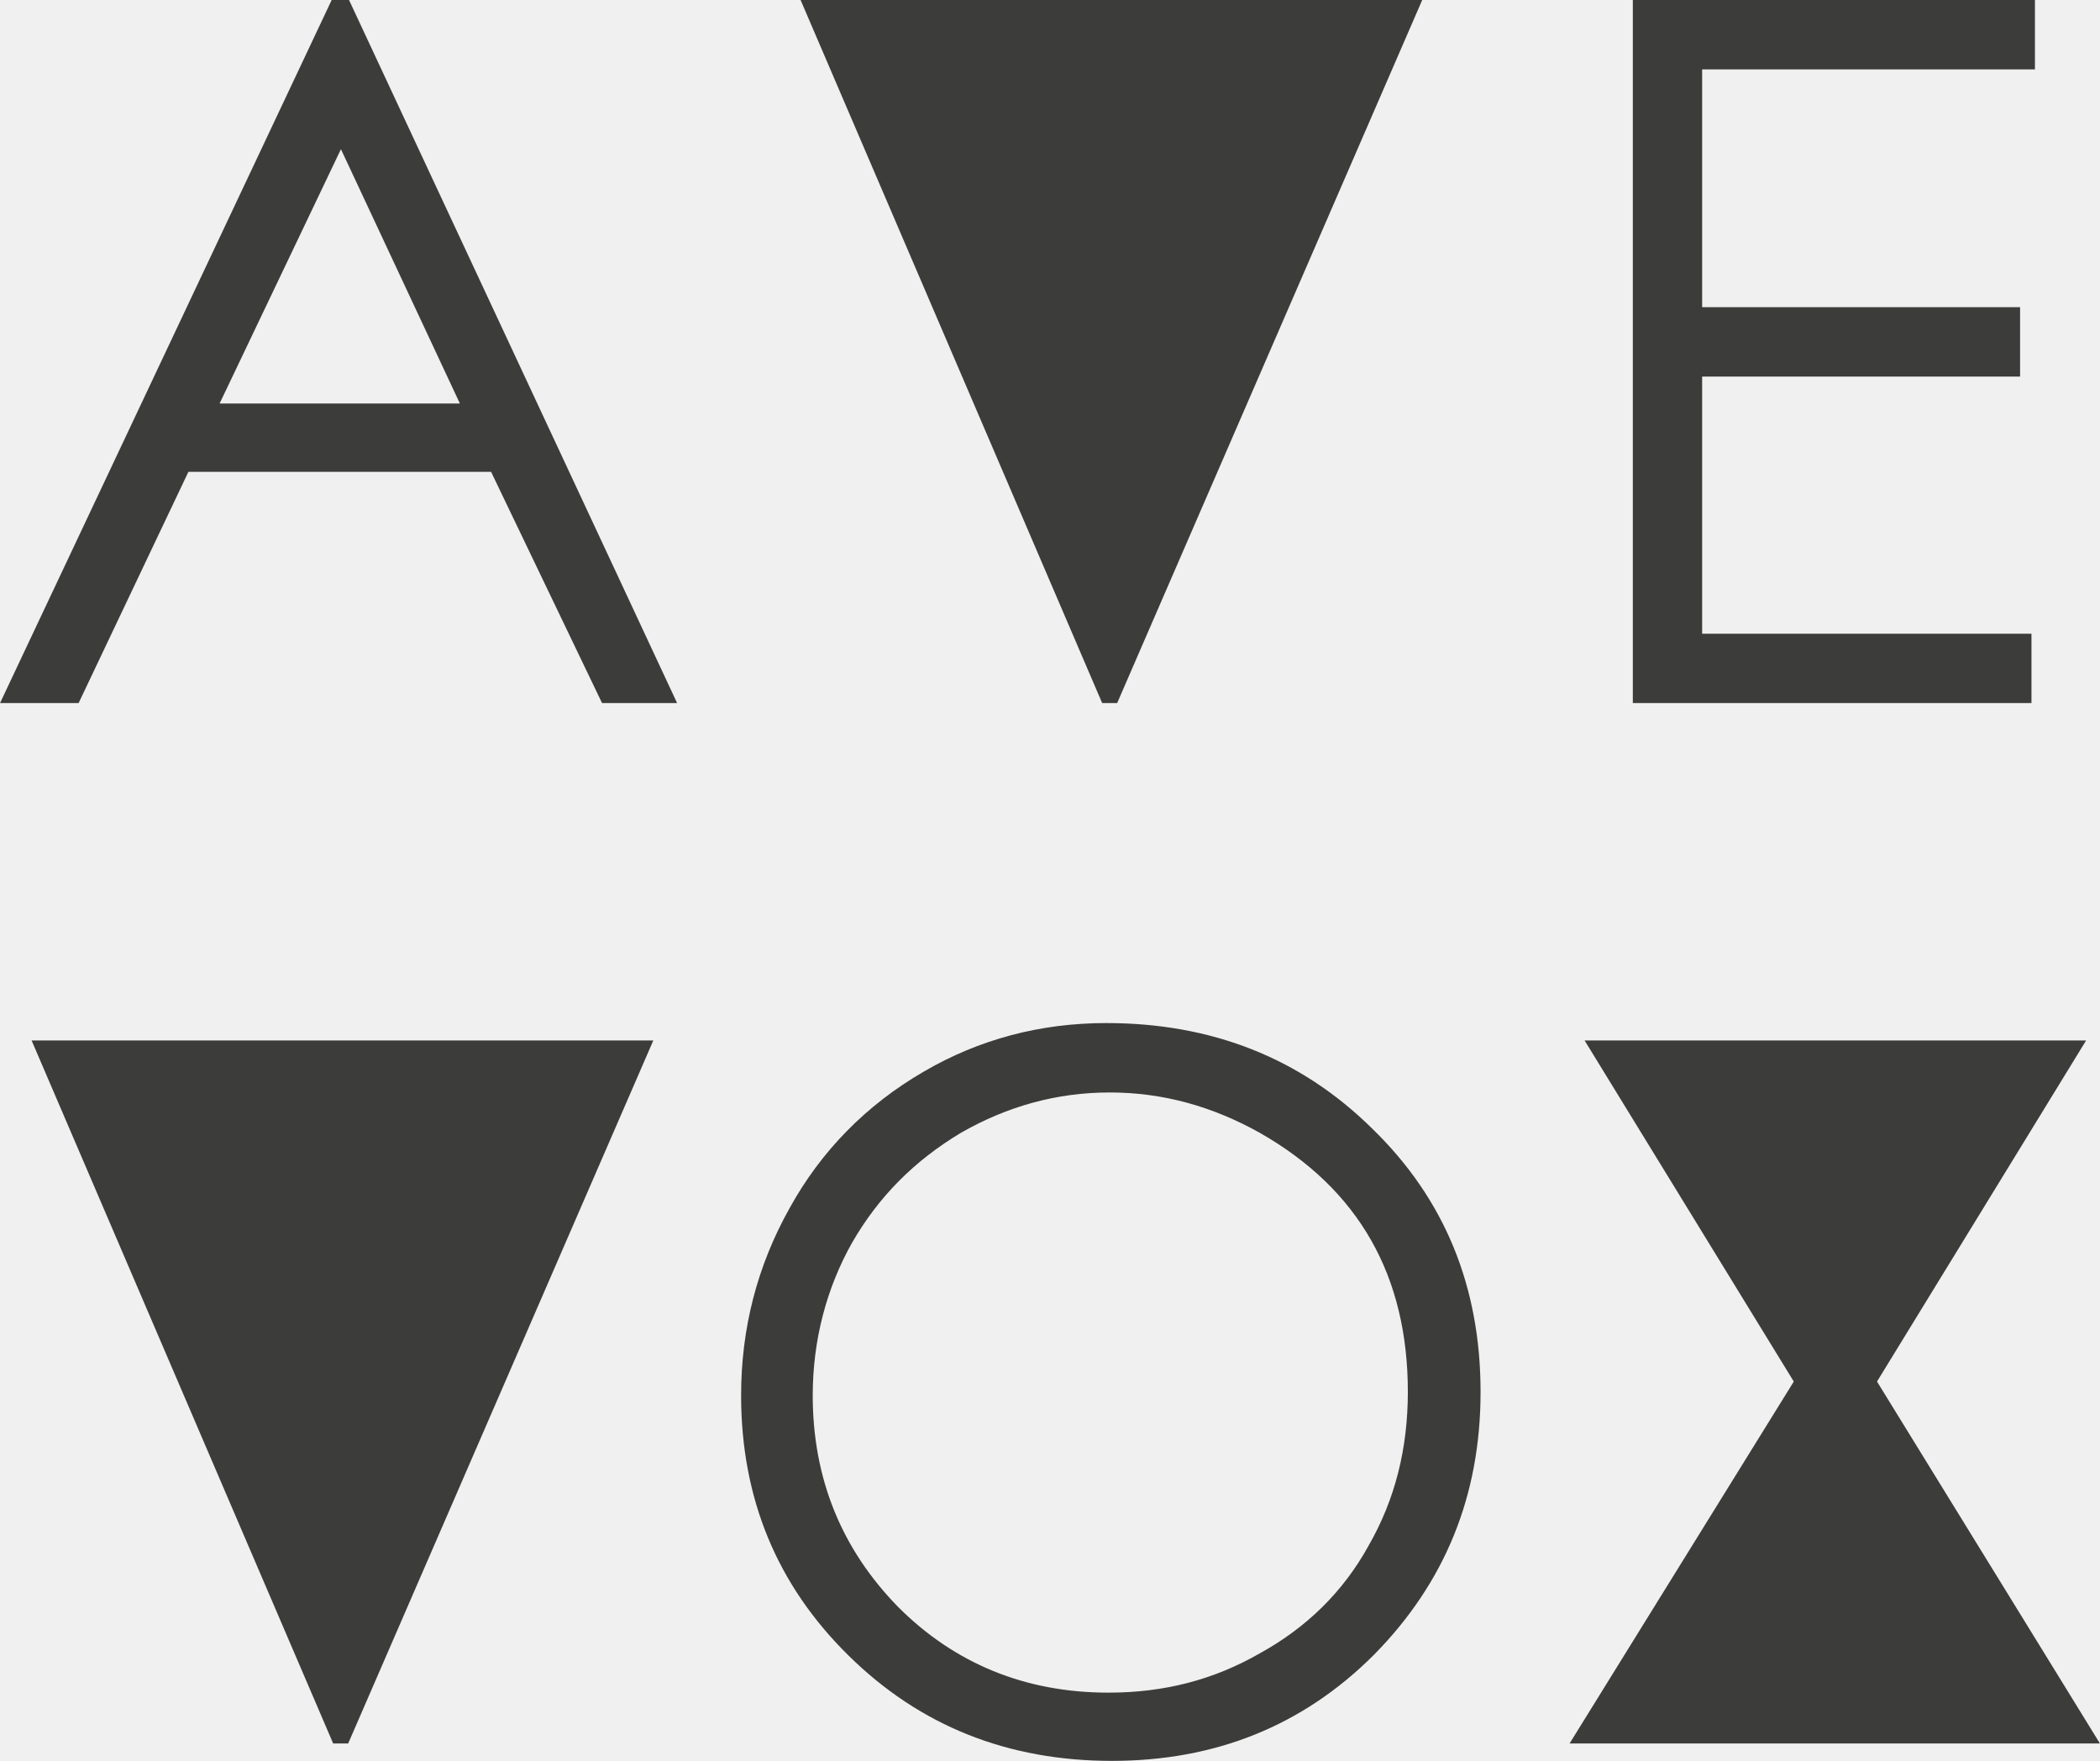
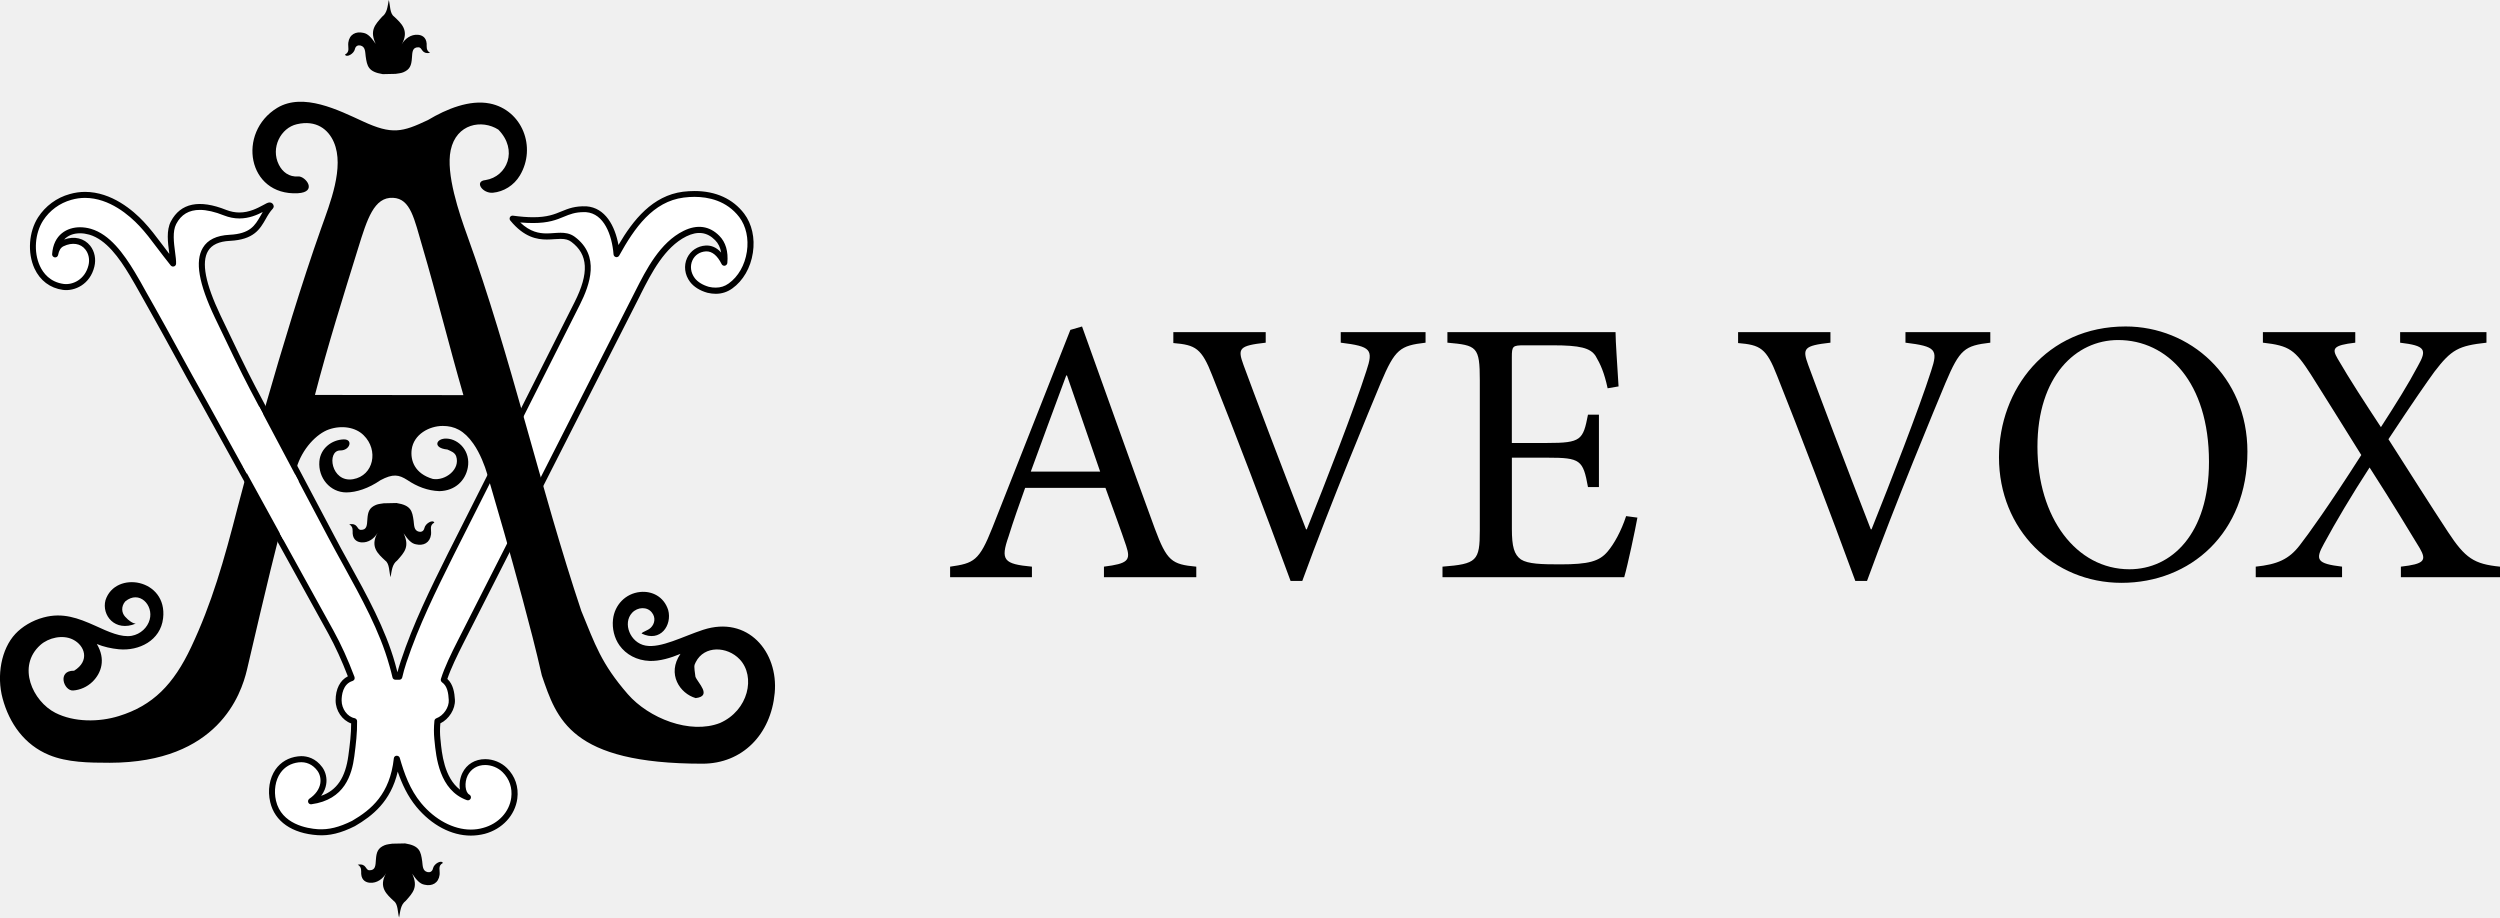
- <svg xmlns="http://www.w3.org/2000/svg" version="1.1" id="Layer_1" x="0px" y="0px" width="51.9px" height="43.51px" viewBox="0 0 51.9 43.51" enable-background="new 0 0 51.9 43.51" xml:space="preserve">
+ <svg xmlns="http://www.w3.org/2000/svg" version="1.1" id="Layer_1" x="0px" y="0px" width="125.06px" height="45.9px" viewBox="0 0 125.06 45.9" enable-background="new 0 0 125.06 45.9" xml:space="preserve">
  <g>
-     <path fill="#3C3C3B" d="M8.197,0L0.001,17.372h1.942l2.713-5.713h7.481l2.742,5.713h1.855L8.626,0H8.197z M5.427,9.971l2.999-6.285   l2.94,6.285H5.427z" />
-     <polygon fill="#3C3C3B" points="27.61,17.372 35.149,0 19.786,0 27.239,17.372  " />
-     <polygon fill="#3C3C3B" points="50.206,15.659 42.067,15.659 42.067,9.305 49.925,9.305 49.925,7.59 42.067,7.59 42.067,1.715    50.292,1.715 50.292,0 40.354,0 40.354,17.372 50.206,17.372  " />
-     <polygon fill="#3C3C3B" points="8.234,43.08 8.605,43.08 16.146,25.709 0.781,25.709  " />
-     <path fill="#3C3C3B" d="M27.34,25.279c-1.627,0-3.141,0.4-4.512,1.201c-1.428,0.828-2.541,1.971-3.313,3.371   c-0.801,1.428-1.199,2.971-1.199,4.629c0,2.543,0.885,4.686,2.656,6.428c1.77,1.744,3.939,2.602,6.51,2.602   c2.541,0,4.713-0.857,6.482-2.629c1.742-1.771,2.627-3.914,2.627-6.486c0-2.6-0.885-4.771-2.684-6.514   C32.137,26.137,29.939,25.279,27.34,25.279z M33.822,38.195c-0.629,1.143-1.541,2.027-2.684,2.656   c-1.143,0.658-2.371,0.973-3.742,0.973c-2.055,0-3.797-0.715-5.197-2.115c-1.398-1.428-2.113-3.172-2.113-5.229   c0-1.371,0.344-2.658,0.971-3.771c0.658-1.143,1.543-2.029,2.686-2.715c1.143-0.656,2.369-1,3.684-1s2.541,0.344,3.713,1   c2.455,1.4,3.654,3.543,3.654,6.4C34.793,35.795,34.479,37.053,33.822,38.195z" />
-     <polygon fill="#3C3C3B" points="51.898,43.08 46.389,34.137 51.557,25.709 39.162,25.709 44.332,34.137 38.791,43.08  " />
+     <path d="M55.224,28.873v-0.527c1.188-0.152,1.357-0.303,1.112-1.038s-0.622-1.754-1.037-2.904h-4.017   c-0.302,0.849-0.584,1.641-0.83,2.433c-0.415,1.188-0.245,1.377,1.169,1.51v0.527h-4.093v-0.527   c1.188-0.17,1.453-0.283,2.112-1.943l3.904-9.902l0.584-0.17c1.169,3.244,2.433,6.828,3.64,10.109   c0.604,1.623,0.849,1.793,2.075,1.906v0.527H55.224z M53.375,18.783h-0.038c-0.604,1.622-1.207,3.263-1.773,4.809h3.47   L53.375,18.783z" />
+     <path d="M71.312,17.142c-1.282,0.151-1.527,0.321-2.244,2.018c-0.51,1.226-2.508,6.016-3.923,9.902H64.56   c-1.263-3.451-2.81-7.507-3.904-10.241c-0.547-1.415-0.849-1.565-1.961-1.66v-0.547h4.621v0.528   c-1.339,0.151-1.414,0.283-1.112,1.113c0.49,1.339,1.867,4.979,3.13,8.224h0.037c0.943-2.357,2.377-6.036,2.98-7.922   c0.358-1.075,0.245-1.226-1.282-1.415v-0.528h4.243V17.142z" />
+     <path d="M81.91,25.893c-0.112,0.623-0.49,2.396-0.66,2.98h-9.091v-0.527c1.717-0.133,1.867-0.283,1.867-1.811v-7.507   c0-1.698-0.15-1.754-1.621-1.886v-0.528h8.411c0,0.471,0.095,1.754,0.151,2.716l-0.547,0.094c-0.17-0.792-0.359-1.207-0.604-1.622   c-0.265-0.396-0.773-0.528-2.132-0.528h-1.433c-0.586,0-0.623,0.038-0.623,0.604v4.281h1.773c1.697,0,1.791-0.15,2.036-1.414h0.548   v3.621h-0.548c-0.245-1.357-0.377-1.471-2.019-1.471H75.63v3.564c0,0.887,0.113,1.283,0.453,1.527   c0.357,0.227,1.018,0.246,1.961,0.246c1.434,0,1.961-0.151,2.377-0.643c0.32-0.377,0.678-1.018,0.924-1.771L81.91,25.893z" />
+     <path d="M99.563,17.142c-1.283,0.151-1.527,0.321-2.244,2.018c-0.51,1.226-2.509,6.016-3.924,9.902h-0.584   c-1.264-3.451-2.811-7.507-3.904-10.241c-0.547-1.415-0.849-1.565-1.961-1.66v-0.547h4.62v0.528   c-1.339,0.151-1.415,0.283-1.112,1.113c0.49,1.339,1.867,4.979,3.131,8.224h0.037c0.943-2.357,2.377-6.036,2.98-7.922   c0.357-1.075,0.244-1.226-1.283-1.415v-0.528h4.244V17.142z" />
+     <path d="M112.425,22.593c0,4.073-2.848,6.563-6.299,6.563c-3.414,0-6.129-2.66-6.129-6.281c0-3.395,2.376-6.544,6.336-6.544   C109.54,16.331,112.425,18.82,112.425,22.593z M101.921,22.348c0,3.545,1.942,6.129,4.602,6.129c2.094,0,3.979-1.754,3.979-5.375   c0-3.979-2.075-6.092-4.546-6.092C103.845,17.01,101.921,18.82,101.921,22.348z" />
+     <path d="M120.102,28.873v-0.527c1.169-0.133,1.302-0.303,0.942-0.925c-0.471-0.773-1.32-2.188-2.508-4.036   c-0.905,1.396-1.678,2.697-2.281,3.81c-0.453,0.812-0.359,0.999,0.904,1.151v0.527h-4.318v-0.527   c1.074-0.113,1.659-0.359,2.207-1.076c0.451-0.584,1.433-1.941,3.073-4.508c-0.98-1.584-1.866-2.979-2.526-4.036   c-0.793-1.226-1.057-1.434-2.396-1.584v-0.528h4.621v0.528c-1.131,0.132-1.169,0.302-0.887,0.792   c0.623,1.075,1.34,2.169,2.17,3.433c0.791-1.226,1.357-2.131,1.848-3.055c0.472-0.83,0.377-1.019-0.887-1.169v-0.528h4.319v0.528   c-1.396,0.151-1.754,0.34-2.603,1.452c-0.396,0.547-1.019,1.434-2.301,3.376c1.037,1.622,2.074,3.263,2.979,4.64   c0.868,1.32,1.302,1.604,2.603,1.736v0.527H120.102z" />
  </g>
+   <g>
+     <path fill-rule="evenodd" clip-rule="evenodd" fill="#FFFFFF" d="M37.107,10.776c-0.73-0.957-1.87-1.176-2.923-1.04   c-1.556,0.2-2.52,1.492-3.339,2.979c-0.087-1.063-0.535-2.176-1.517-2.249c-1.358-0.049-1.233,0.809-3.689,0.468   c1.269,1.541,2.3,0.501,3.023,1.035c1.006,0.748,0.908,1.835,0.214,3.211l-6.245,12.392c-0.909,1.828-1.799,3.604-2.442,5.542   c-0.103,0.312-0.167,0.552-0.211,0.746c-0.018,0-0.042,0-0.063,0c-0.047,0-0.089-0.003-0.134-0.003   c-0.047-0.218-0.113-0.442-0.162-0.628c-0.617-2.197-1.991-4.381-3.05-6.396l-3.934-7.441c-0.47-0.888-1.187-2.392-1.746-3.563   c-0.844-1.774-1.47-3.836,0.603-3.937c1.545-0.073,1.467-0.95,2.044-1.571c-0.04-0.28-0.973,0.835-2.267,0.316   c-1.447-0.579-2.206-0.229-2.589,0.501c-0.312,0.594,0,1.582-0.021,2.046c-0.65-0.809-1.066-1.447-1.578-1.99   c-0.904-0.962-2.195-1.73-3.551-1.35c-0.599,0.169-1.138,0.543-1.499,1.106c-0.73,1.131-0.454,3.18,1.133,3.397   c0.508,0.069,1.211-0.233,1.405-1.044c0.198-0.813-0.492-1.583-1.454-1.127c-0.194,0.099-0.305,0.278-0.354,0.548   c0.067-1.077,0.955-1.362,1.743-1.133c0.939,0.271,1.634,1.307,2.108,2.093c0.296,0.492,0.595,1.051,0.984,1.734   c0.73,1.287,1.665,3.053,2.631,4.753l6.328,11.456c0.427,0.777,0.768,1.565,1.035,2.291c-0.447,0.138-0.657,0.59-0.654,1.122   c0.004,0.51,0.358,0.951,0.777,1.033c0.009,0.57-0.053,1.115-0.138,1.736c-0.151,1.145-0.614,2.08-2.015,2.273   c0.779-0.545,0.701-1.26,0.438-1.616c-0.296-0.401-0.695-0.525-1.08-0.483c-1.057,0.132-1.478,1.167-1.255,2.106   c0.243,1.056,1.245,1.472,2.235,1.538c0.557,0.036,1.106-0.096,1.781-0.432c0.982-0.574,1.971-1.394,2.171-3.244   c0.252,0.875,0.555,1.656,1.1,2.318c0.81,0.975,2.042,1.618,3.255,1.289c0.782-0.212,1.414-0.835,1.519-1.639   c0.078-0.59-0.143-1.073-0.474-1.403c-0.559-0.55-1.601-0.579-1.988,0.21c-0.209,0.42-0.151,0.995,0.147,1.155   c-1.34-0.477-1.458-2.167-1.532-2.917c-0.031-0.324-0.025-0.614,0.006-0.895c0.398-0.149,0.744-0.621,0.719-1.063   c-0.022-0.348-0.076-0.774-0.403-1.004c0.173-0.559,0.501-1.231,0.839-1.896l8.828-17.38c0.552-1.087,1.222-2.462,2.391-3.044   c0.53-0.26,1.104-0.303,1.619,0.217c0.385,0.389,0.387,0.922,0.354,1.242c-0.265-0.543-0.595-0.732-0.919-0.715   c-0.792,0.04-1.167,0.922-0.677,1.576c0.18,0.238,0.476,0.4,0.786,0.488c0.401,0.096,0.772,0.053,1.118-0.189   C37.583,13.561,37.888,11.807,37.107,10.776z" />
+     <path d="M23.552,41.8c-0.971,0-1.961-0.523-2.716-1.432c-0.45-0.544-0.728-1.156-0.94-1.768c-0.345,1.488-1.262,2.215-2.139,2.725   c-0.704,0.354-1.285,0.494-1.868,0.454c-1.282-0.085-2.148-0.688-2.371-1.652c-0.14-0.587-0.038-1.197,0.265-1.636   c0.261-0.37,0.65-0.597,1.118-0.654c0.058-0.005,0.116-0.012,0.169-0.012c0.296,0,0.717,0.098,1.053,0.557   c0.169,0.233,0.247,0.557,0.193,0.857c-0.026,0.16-0.091,0.36-0.251,0.572c0.791-0.274,1.216-0.918,1.363-2.02   c0.076-0.565,0.138-1.078,0.138-1.602c-0.443-0.155-0.777-0.632-0.777-1.148c-0.002-0.576,0.223-1.013,0.612-1.209   c-0.305-0.793-0.625-1.491-0.975-2.131L10.101,20.25c-0.501-0.88-0.98-1.759-1.447-2.614c-0.428-0.779-0.833-1.518-1.187-2.142   c-0.149-0.259-0.282-0.499-0.409-0.73c-0.209-0.374-0.392-0.699-0.575-1.002c-0.519-0.861-1.169-1.78-2.019-2.025   c-0.154-0.043-0.308-0.067-0.459-0.067c-0.336,0-0.608,0.109-0.797,0.313c0.51-0.188,1.008-0.063,1.305,0.311   c0.223,0.285,0.3,0.668,0.207,1.047c-0.216,0.889-0.986,1.24-1.574,1.16c-0.639-0.087-1.142-0.468-1.42-1.068   c-0.361-0.786-0.287-1.837,0.18-2.563c0.365-0.563,0.926-0.982,1.583-1.162c0.25-0.072,0.508-0.109,0.764-0.109   c1.334,0,2.414,0.935,2.937,1.494c0.323,0.342,0.601,0.712,0.924,1.14c0.113,0.151,0.231,0.308,0.354,0.468   c0-0.019-0.002-0.036-0.004-0.057c-0.065-0.5-0.154-1.121,0.086-1.571c0.483-0.913,1.416-1.113,2.772-0.57   c0.216,0.083,0.434,0.127,0.655,0.127c0.499,0,0.906-0.22,1.173-0.362c0.156-0.087,0.25-0.141,0.343-0.141   c0.1,0,0.18,0.073,0.198,0.174c0.007,0.047-0.009,0.094-0.038,0.129c-0.149,0.16-0.256,0.336-0.36,0.525   c-0.292,0.51-0.592,1.033-1.792,1.094c-0.543,0.026-0.906,0.193-1.093,0.505c-0.34,0.57-0.138,1.621,0.619,3.218   c0.634,1.331,1.292,2.705,1.739,3.553l3.937,7.442c0.233,0.451,0.48,0.896,0.741,1.369c0.906,1.636,1.839,3.332,2.322,5.058   l0.013,0.05c0.034,0.119,0.067,0.249,0.103,0.385c0.047-0.176,0.098-0.361,0.167-0.559c0.628-1.897,1.48-3.611,2.378-5.422   l0.071-0.138l6.245-12.395c0.734-1.456,0.683-2.387-0.165-3.019c-0.136-0.101-0.294-0.146-0.532-0.146   c-0.096,0-0.2,0.009-0.309,0.014c-0.123,0.009-0.247,0.018-0.381,0.018c-0.485,0-1.136-0.106-1.828-0.95   c-0.04-0.045-0.046-0.113-0.016-0.172c0.031-0.051,0.089-0.08,0.151-0.071c0.383,0.052,0.713,0.078,1.011,0.078   c0.706,0,1.066-0.149,1.416-0.294c0.345-0.141,0.67-0.273,1.247-0.252c0.942,0.071,1.427,0.98,1.601,1.936   c0.739-1.263,1.71-2.47,3.229-2.666c0.198-0.023,0.394-0.035,0.579-0.035c1.062,0,1.919,0.392,2.482,1.133   c0.385,0.511,0.547,1.223,0.434,1.953c-0.114,0.755-0.49,1.404-1.033,1.79c-0.247,0.176-0.523,0.265-0.822,0.265l0,0   c-0.133,0-0.271-0.016-0.418-0.051c-0.374-0.104-0.683-0.296-0.871-0.546c-0.269-0.356-0.323-0.814-0.146-1.195   c0.171-0.365,0.521-0.599,0.937-0.623c0.016,0,0.031,0,0.051,0c0.198,0,0.463,0.068,0.715,0.352   c-0.042-0.252-0.143-0.461-0.303-0.621c-0.401-0.407-0.873-0.466-1.44-0.188c-1.091,0.544-1.748,1.839-2.276,2.879l-0.049,0.103   l-8.83,17.377c-0.307,0.61-0.619,1.245-0.799,1.779c0.296,0.268,0.358,0.692,0.379,1.044c0.024,0.461-0.296,0.969-0.729,1.178   c-0.024,0.271-0.022,0.517,0.002,0.772l0.009,0.078c0.06,0.639,0.178,1.859,0.971,2.467c-0.049-0.27-0.002-0.581,0.121-0.835   c0.216-0.44,0.632-0.692,1.142-0.692c0.396,0,0.806,0.167,1.084,0.445c0.412,0.403,0.597,0.948,0.521,1.529   c-0.111,0.833-0.748,1.525-1.627,1.762C24.022,41.769,23.789,41.8,23.552,41.8z M19.852,37.806c0.064,0,0.125,0.039,0.145,0.104   c0.222,0.776,0.507,1.587,1.073,2.269c0.684,0.826,1.614,1.32,2.482,1.32c0.209,0,0.419-0.027,0.617-0.085   c0.761-0.205,1.311-0.797,1.405-1.507c0.064-0.488-0.087-0.942-0.432-1.28c-0.225-0.223-0.552-0.358-0.873-0.358   c-0.392,0-0.708,0.195-0.875,0.525c-0.174,0.354-0.127,0.844,0.084,0.955c0.071,0.037,0.1,0.125,0.069,0.195   c-0.033,0.074-0.113,0.109-0.191,0.083c-1.382-0.494-1.543-2.167-1.619-2.966l-0.009-0.08c-0.029-0.301-0.029-0.597,0.004-0.924   c0.004-0.054,0.042-0.103,0.096-0.125c0.358-0.131,0.644-0.55,0.621-0.915c-0.018-0.336-0.069-0.701-0.336-0.884   c-0.053-0.04-0.078-0.109-0.056-0.174c0.178-0.572,0.512-1.262,0.848-1.921l8.877-17.476c0.547-1.08,1.231-2.429,2.411-3.012   c0.681-0.337,1.298-0.252,1.79,0.246c0.32,0.323,0.454,0.779,0.401,1.363c-0.009,0.064-0.06,0.12-0.123,0.133   c-0.069,0.012-0.134-0.021-0.163-0.082c-0.216-0.434-0.483-0.647-0.779-0.635c-0.307,0.016-0.557,0.179-0.681,0.448   c-0.129,0.284-0.087,0.618,0.116,0.89c0.145,0.192,0.403,0.35,0.706,0.435c0.114,0.029,0.234,0.04,0.343,0.04l0,0   c0.238,0,0.45-0.064,0.648-0.207c0.477-0.338,0.809-0.919,0.911-1.592c0.098-0.65-0.04-1.277-0.378-1.726   c-0.639-0.837-1.567-1.015-2.242-1.015c-0.176,0-0.354,0.011-0.539,0.035c-1.541,0.198-2.46,1.514-3.229,2.903   c-0.033,0.058-0.1,0.089-0.162,0.075c-0.069-0.016-0.114-0.07-0.12-0.135c-0.078-0.976-0.477-2.045-1.376-2.113   c-0.029,0-0.063-0.002-0.096-0.002c-0.45,0-0.715,0.108-1.018,0.233c-0.358,0.151-0.766,0.313-1.532,0.313   c-0.201,0-0.415-0.009-0.646-0.028c0.501,0.477,0.949,0.548,1.327,0.548c0.125,0,0.245-0.01,0.36-0.018   c0.118-0.008,0.223-0.016,0.33-0.016c0.205,0,0.468,0.023,0.71,0.202c1.282,0.953,0.759,2.394,0.256,3.397l-6.314,12.531   c-0.895,1.804-1.741,3.505-2.365,5.379c-0.086,0.268-0.158,0.51-0.207,0.737c-0.015,0.064-0.075,0.115-0.146,0.115h-0.063   c-0.047,0-0.091,0-0.136-0.002c-0.069,0-0.131-0.049-0.143-0.118c-0.044-0.198-0.1-0.396-0.149-0.572l-0.013-0.042   c-0.472-1.696-1.4-3.375-2.295-5c-0.263-0.473-0.508-0.922-0.746-1.37L12.5,19.465c-0.452-0.857-1.109-2.232-1.748-3.57   c-0.813-1.715-1.006-2.826-0.604-3.5c0.238-0.401,0.688-0.617,1.336-0.65c1.031-0.052,1.267-0.461,1.545-0.941   c0.034-0.065,0.074-0.135,0.114-0.199c-0.281,0.146-0.684,0.323-1.169,0.323c-0.256,0-0.517-0.052-0.764-0.149   C10.749,10.593,10.338,10.5,10,10.5c-0.546,0-0.938,0.229-1.187,0.708c-0.191,0.367-0.116,0.936-0.056,1.395   c0.031,0.23,0.058,0.432,0.051,0.588c-0.002,0.066-0.044,0.117-0.1,0.135c-0.063,0.022-0.129,0-0.169-0.049   c-0.249-0.312-0.463-0.592-0.668-0.863c-0.316-0.424-0.594-0.788-0.901-1.113c-0.492-0.523-1.496-1.402-2.719-1.402   c-0.229,0-0.458,0.033-0.684,0.098c-0.583,0.162-1.086,0.532-1.411,1.035c-0.412,0.644-0.481,1.576-0.161,2.271   c0.165,0.36,0.505,0.806,1.189,0.901c0.459,0.06,1.069-0.223,1.242-0.933c0.071-0.285,0.011-0.582-0.156-0.791   c-0.236-0.303-0.654-0.371-1.088-0.164c-0.145,0.068-0.231,0.209-0.276,0.44c-0.013,0.077-0.089,0.131-0.165,0.12   c-0.08-0.012-0.138-0.082-0.134-0.158c0.067-0.995,0.764-1.35,1.396-1.35c0.178,0,0.363,0.027,0.541,0.078   c0.951,0.276,1.643,1.247,2.195,2.16c0.187,0.305,0.37,0.635,0.579,1.015c0.125,0.228,0.263,0.466,0.41,0.724   c0.354,0.626,0.759,1.365,1.187,2.148c0.465,0.851,0.948,1.73,1.445,2.609l6.325,11.452c0.383,0.694,0.724,1.449,1.049,2.311   c0.013,0.043,0.009,0.085-0.004,0.12c-0.02,0.038-0.054,0.064-0.091,0.078c-0.499,0.153-0.55,0.732-0.55,0.978   c0.002,0.423,0.289,0.816,0.652,0.886c0.071,0.019,0.122,0.078,0.122,0.147c0.009,0.583-0.058,1.14-0.138,1.756   c-0.123,0.925-0.479,2.174-2.146,2.402c-0.067,0.01-0.134-0.026-0.16-0.091c-0.024-0.069-0.002-0.138,0.051-0.181   c0.316-0.213,0.503-0.482,0.552-0.768c0.038-0.228-0.018-0.463-0.143-0.635c-0.236-0.318-0.565-0.465-0.942-0.421   c-0.385,0.045-0.699,0.229-0.908,0.528c-0.256,0.365-0.338,0.891-0.223,1.391c0.273,1.178,1.561,1.39,2.099,1.426   c0.537,0.031,1.053-0.094,1.708-0.419c0.966-0.563,1.893-1.338,2.088-3.126c0.006-0.073,0.064-0.129,0.136-0.131   C19.841,37.806,19.848,37.806,19.852,37.806z" />
+   </g>
+   <path fill-rule="evenodd" clip-rule="evenodd" d="M23.181,19.766c-0.726-2.509-1.354-5.064-2.053-7.434  c-0.405-1.367-0.581-2.396-1.465-2.436c-0.951-0.05-1.298,1.068-1.748,2.521c-0.748,2.416-1.5,4.803-2.16,7.339  C18.233,19.762,20.705,19.764,23.181,19.766L23.181,19.766z M24.372,23.712c-0.113-0.396-0.358-1.042-0.692-1.516  c-0.465-0.666-0.951-0.889-1.532-0.889c-0.674,0-1.452,0.418-1.554,1.18c-0.071,0.55,0.151,1.207,1.06,1.472  c0.628,0.101,1.385-0.483,1.165-1.136c-0.069-0.195-0.274-0.258-0.438-0.336c-0.753-0.071-0.575-0.567-0.042-0.548  c0.625,0.024,1.211,0.65,1.062,1.454c-0.116,0.63-0.617,1.158-1.42,1.176c-0.588-0.021-1.12-0.229-1.603-0.555  c-0.428-0.273-0.719-0.327-1.347,0.009c-0.592,0.407-1.205,0.608-1.703,0.61c-0.817,0-1.42-0.729-1.352-1.552  c0.056-0.661,0.625-1.082,1.218-1.101c0.488-0.008,0.31,0.557-0.167,0.553c-0.704-0.012-0.472,1.627,0.637,1.438  c1.031-0.181,1.287-1.454,0.527-2.198c-0.403-0.403-1.095-0.514-1.739-0.291c-0.599,0.209-1.345,0.955-1.63,1.961  c-1.175,4.526-1.429,5.613-2.469,10.066c-0.293,1.235-1.451,4.637-6.857,4.648c-1.053,0-2.138-0.016-3.042-0.39  c-1.231-0.508-1.988-1.579-2.324-2.83c-0.308-1.142-0.067-2.471,0.639-3.228c0.33-0.353,0.831-0.668,1.41-0.822  c0.959-0.258,1.728,0.031,2.587,0.416c0.664,0.306,1.302,0.595,1.826,0.502c0.443-0.083,0.791-0.417,0.895-0.807  c0.203-0.728-0.521-1.496-1.222-0.912c-0.216,0.254-0.183,0.567-0.009,0.759c0.189,0.216,0.398,0.345,0.534,0.352  c-1.033,0.43-1.717-0.416-1.512-1.175c0.49-1.504,3.11-1.069,2.881,0.905c-0.127,1.118-1.207,1.647-2.211,1.552  c-0.372-0.035-0.772-0.124-1.104-0.263c0.454,0.764,0.233,1.445-0.216,1.886c-0.273,0.266-0.623,0.412-0.966,0.439  c-0.472,0.037-0.821-1.007,0.045-0.989c0.801-0.491,0.539-1.263-0.058-1.559c-0.51-0.256-1.218-0.096-1.63,0.272  c-1.191,1.066-0.38,2.818,0.75,3.393c0.938,0.477,2.18,0.472,3.177,0.162c1.703-0.525,2.736-1.58,3.616-3.448  c1.028-2.18,1.632-4.279,2.342-7.049c0.153-0.605,2.215-8.417,4.161-13.902c0.436-1.234,1.18-3.06,0.634-4.313  c-0.276-0.635-0.877-1.121-1.85-0.894c-0.806,0.185-1.32,1.181-0.902,2.021c0.185,0.374,0.525,0.628,0.962,0.591  c0.374-0.031,1.006,0.787-0.016,0.841c-2.52,0.125-3.048-3.041-1.026-4.271c1.303-0.785,3.082,0.123,4.282,0.673  c1.469,0.681,1.977,0.541,3.259-0.064c0.937-0.562,2.09-1.026,3.092-0.828c1.619,0.322,2.351,2.188,1.507,3.6  c-0.298,0.501-0.815,0.813-1.347,0.864c-0.532,0.049-0.951-0.581-0.372-0.633c1.084-0.171,1.643-1.502,0.641-2.524  c-0.819-0.521-2.102-0.305-2.384,1.03c-0.25,1.176,0.425,3.158,0.831,4.279c2.142,5.905,3.7,12.796,5.704,18.77  c0.692,1.683,0.993,2.627,2.322,4.158c1.051,1.209,3.115,2.031,4.613,1.447c1.427-0.627,1.797-2.328,0.989-3.184  c-0.626-0.661-1.774-0.705-2.198,0.136c-0.093,0.185-0.093,0.185-0.018,0.732c0.111,0.299,0.859,0.971,0.013,1.069  c-0.784-0.223-1.456-1.205-0.761-2.213c-0.481,0.202-1.04,0.373-1.545,0.354c-0.639-0.024-1.18-0.32-1.507-0.779  c-0.258-0.363-0.374-0.846-0.323-1.298c0.08-0.722,0.624-1.298,1.36-1.372c0.583-0.058,1.18,0.221,1.4,0.902  c0.207,0.757-0.385,1.637-1.331,1.176c0.053-0.099,0.3-0.134,0.465-0.295c0.192-0.187,0.254-0.505,0.049-0.756  c-0.231-0.301-0.712-0.283-0.989,0.016c-0.483,0.521-0.096,1.498,0.672,1.639c0.764,0.145,1.89-0.466,2.881-0.789  c2.237-0.728,3.773,1.104,3.582,3.16c-0.191,2.079-1.621,3.537-3.616,3.537c-6.617,0-7.287-2.246-8.033-4.412  c-0.292-1.292-0.628-2.572-0.971-3.85C25.403,27.238,25.024,25.942,24.372,23.712z" />
+   <polygon fill-rule="evenodd" clip-rule="evenodd" fill="#FFFFFF" points="12.153,23.317 14.186,27.019 14.932,24.053 12.963,20.34   " />
+   <path fill-rule="evenodd" clip-rule="evenodd" d="M19.836,25.163l-0.641,0.014c-0.12,0.022-0.254,0.027-0.383,0.078  c-0.332,0.138-0.41,0.341-0.434,0.715c-0.02,0.305-0.022,0.541-0.325,0.536c-0.221-0.004-0.129-0.354-0.583-0.278  c0.214,0.127,0.163,0.316,0.171,0.461c0.025,0.348,0.272,0.432,0.443,0.443c0.336,0.026,0.646-0.191,0.806-0.483  c-0.403,0.713,0.038,1.069,0.381,1.394c0.221,0.156,0.189,0.559,0.265,0.831c0.067-0.327,0.071-0.64,0.334-0.837  c0.358-0.406,0.634-0.687,0.32-1.358c0.207,0.3,0.381,0.51,0.617,0.55c0.379,0.089,0.702-0.078,0.755-0.492  c0.029-0.231-0.1-0.454,0.165-0.595c-0.074-0.167-0.443,0.036-0.495,0.268c-0.038,0.178-0.171,0.212-0.276,0.187  c-0.256-0.058-0.236-0.324-0.265-0.541C20.623,25.56,20.563,25.279,19.836,25.163z" />
+   <path fill-rule="evenodd" clip-rule="evenodd" d="M20.264,42.191l-0.345,0.007l-0.297,0.006c-0.12,0.022-0.253,0.027-0.383,0.078  c-0.332,0.139-0.41,0.341-0.434,0.715c-0.02,0.305-0.022,0.541-0.325,0.537c-0.22-0.005-0.129-0.354-0.583-0.279  c0.213,0.127,0.163,0.316,0.171,0.461c0.024,0.348,0.271,0.433,0.443,0.443c0.336,0.027,0.646-0.191,0.806-0.482  c-0.403,0.712,0.038,1.068,0.381,1.394c0.22,0.155,0.189,0.559,0.265,0.83c0.067-0.327,0.071-0.639,0.334-0.837  c0.358-0.405,0.635-0.686,0.321-1.358c0.207,0.301,0.38,0.51,0.617,0.55c0.378,0.09,0.701-0.078,0.755-0.492  c0.029-0.231-0.101-0.454,0.165-0.594c-0.074-0.167-0.443,0.035-0.494,0.267c-0.038,0.179-0.171,0.212-0.276,0.188  c-0.256-0.058-0.236-0.325-0.265-0.541C21.05,42.587,20.99,42.307,20.264,42.191z" />
+   <path fill-rule="evenodd" clip-rule="evenodd" d="M19.148,3.709l0.641-0.014c0.121-0.022,0.254-0.026,0.383-0.078  c0.332-0.138,0.41-0.34,0.434-0.715c0.02-0.305,0.022-0.541,0.325-0.536c0.22,0.005,0.129,0.354,0.583,0.278  c-0.213-0.127-0.162-0.316-0.171-0.461c-0.024-0.348-0.271-0.432-0.443-0.443c-0.336-0.026-0.646,0.191-0.806,0.483  c0.403-0.712-0.038-1.068-0.38-1.394C19.494,0.674,19.525,0.272,19.449,0c-0.067,0.327-0.071,0.639-0.334,0.837  c-0.358,0.405-0.635,0.686-0.321,1.358c-0.207-0.301-0.38-0.51-0.617-0.551c-0.378-0.089-0.701,0.078-0.754,0.492  c-0.029,0.231,0.1,0.454-0.165,0.595c0.074,0.167,0.443-0.036,0.494-0.268c0.038-0.178,0.172-0.211,0.276-0.187  c0.256,0.058,0.236,0.325,0.265,0.541C18.363,3.313,18.423,3.593,19.148,3.709z" />
</svg>
